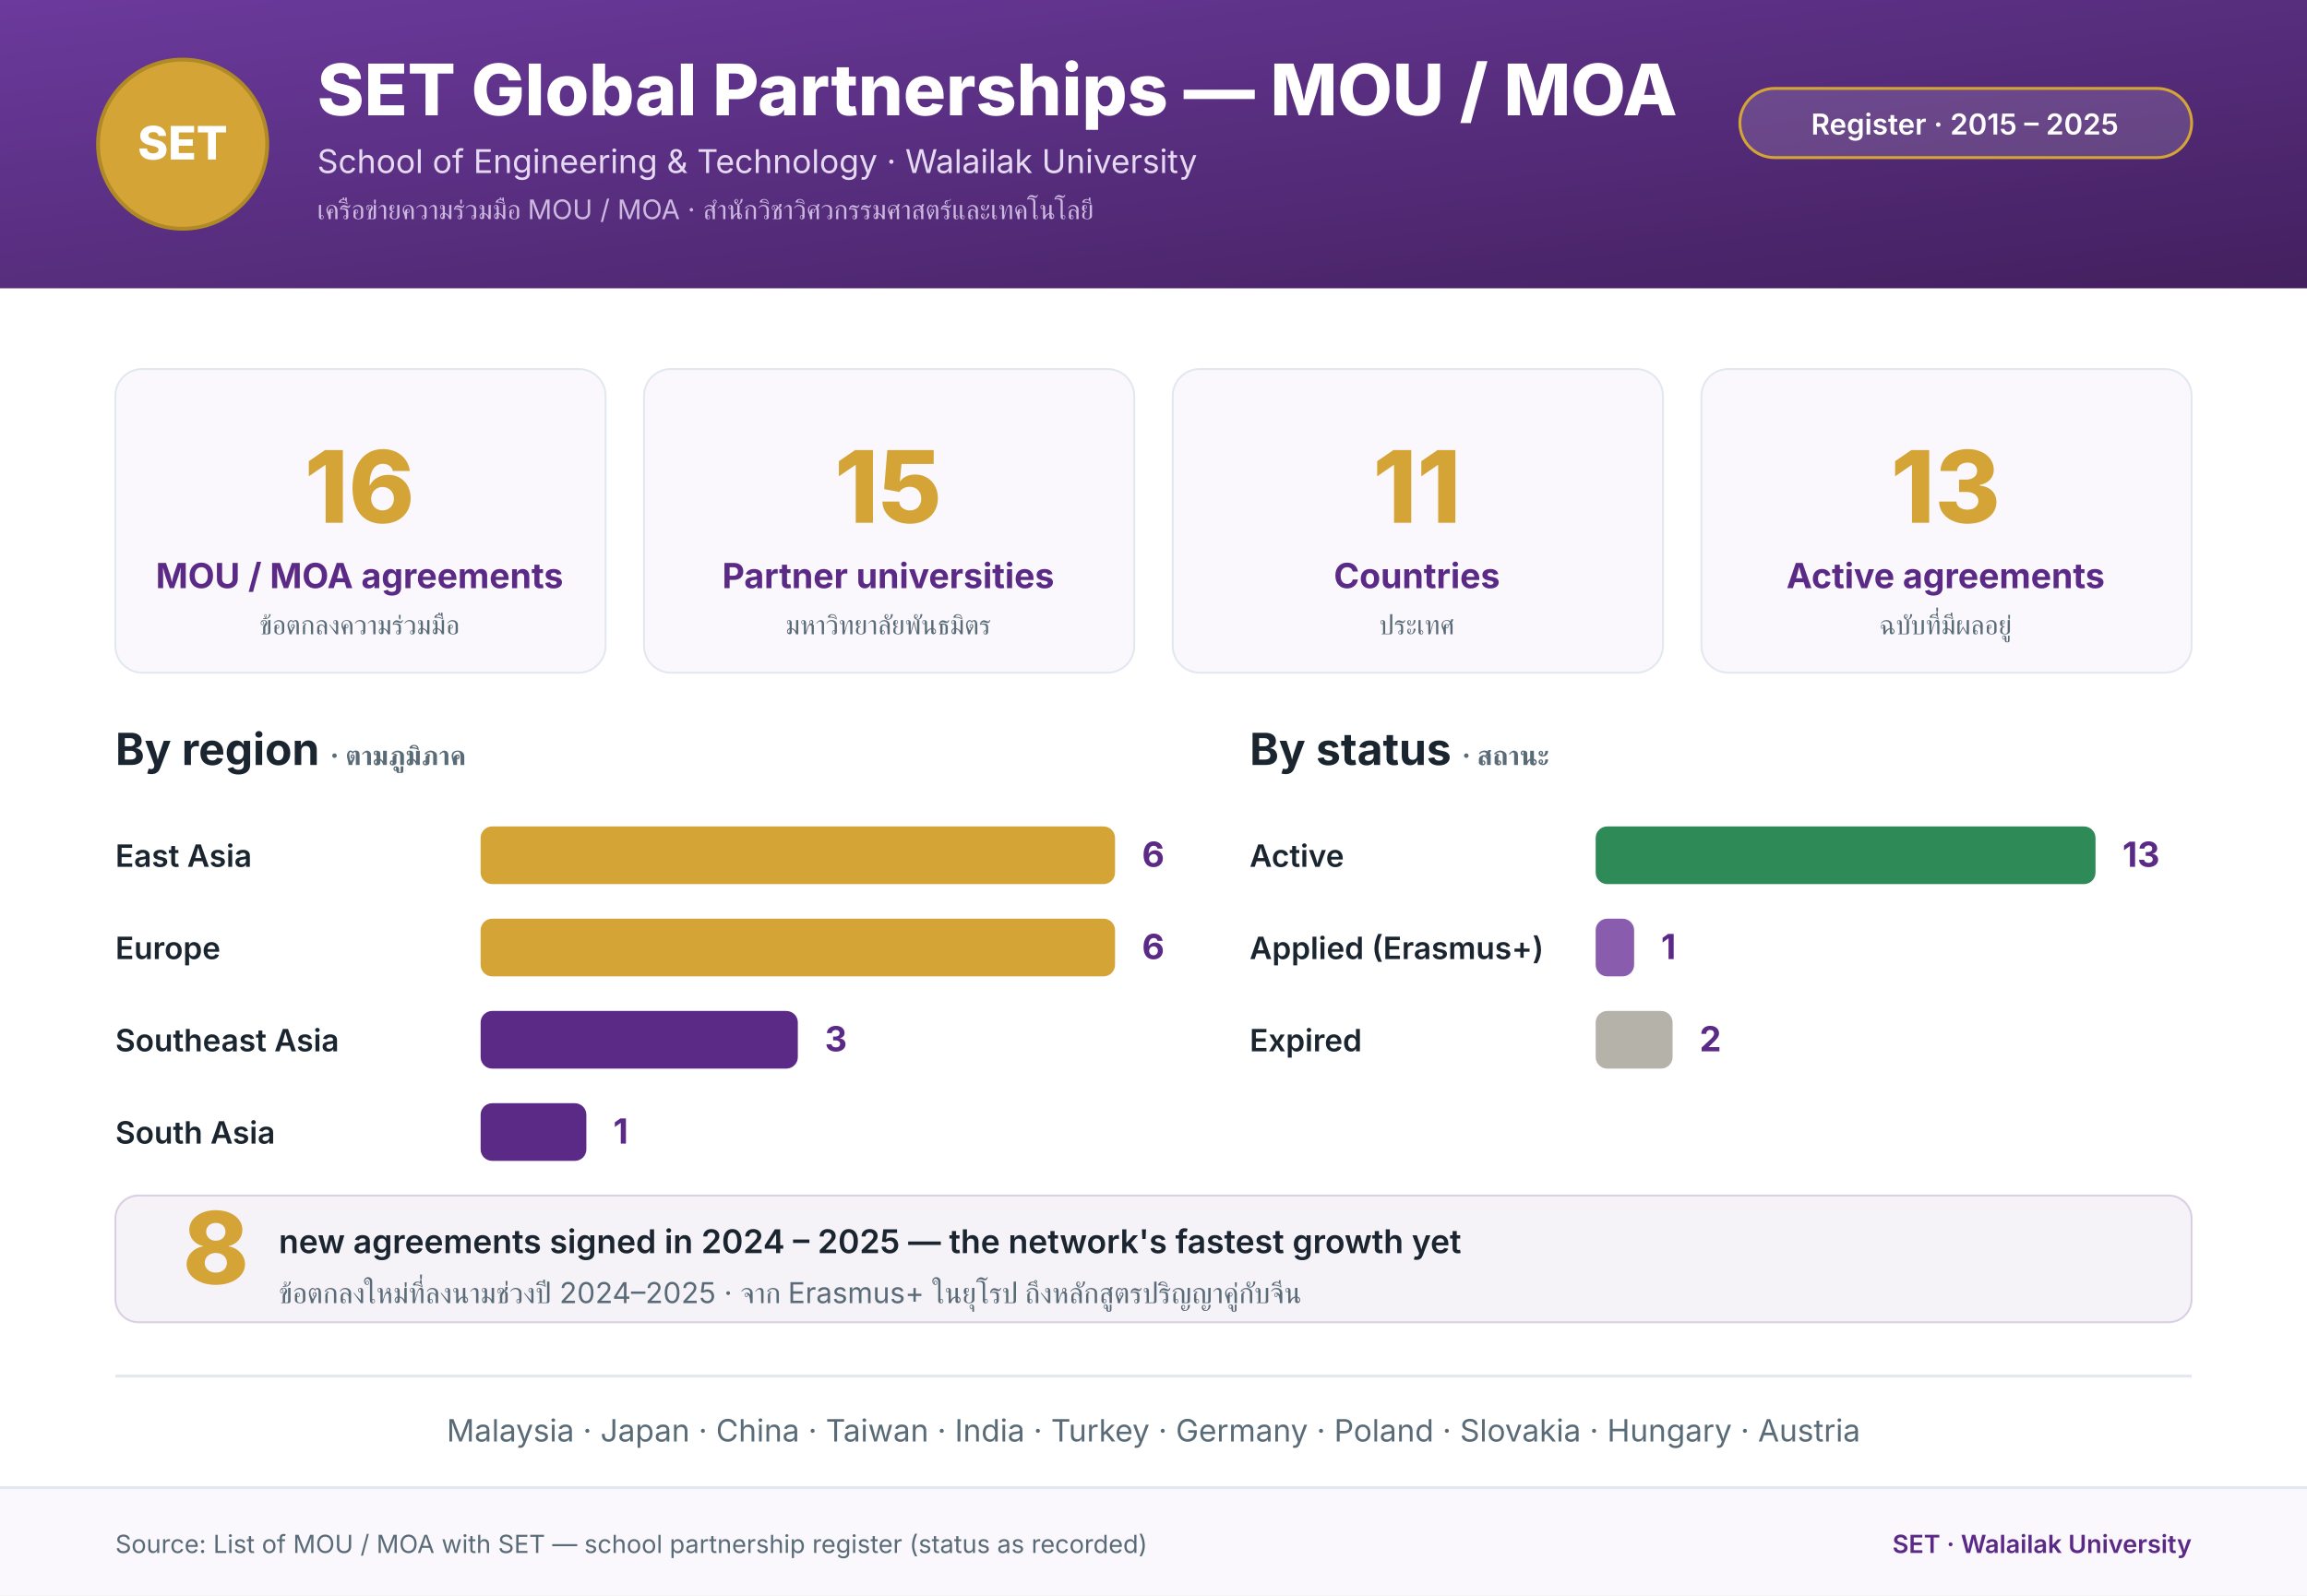
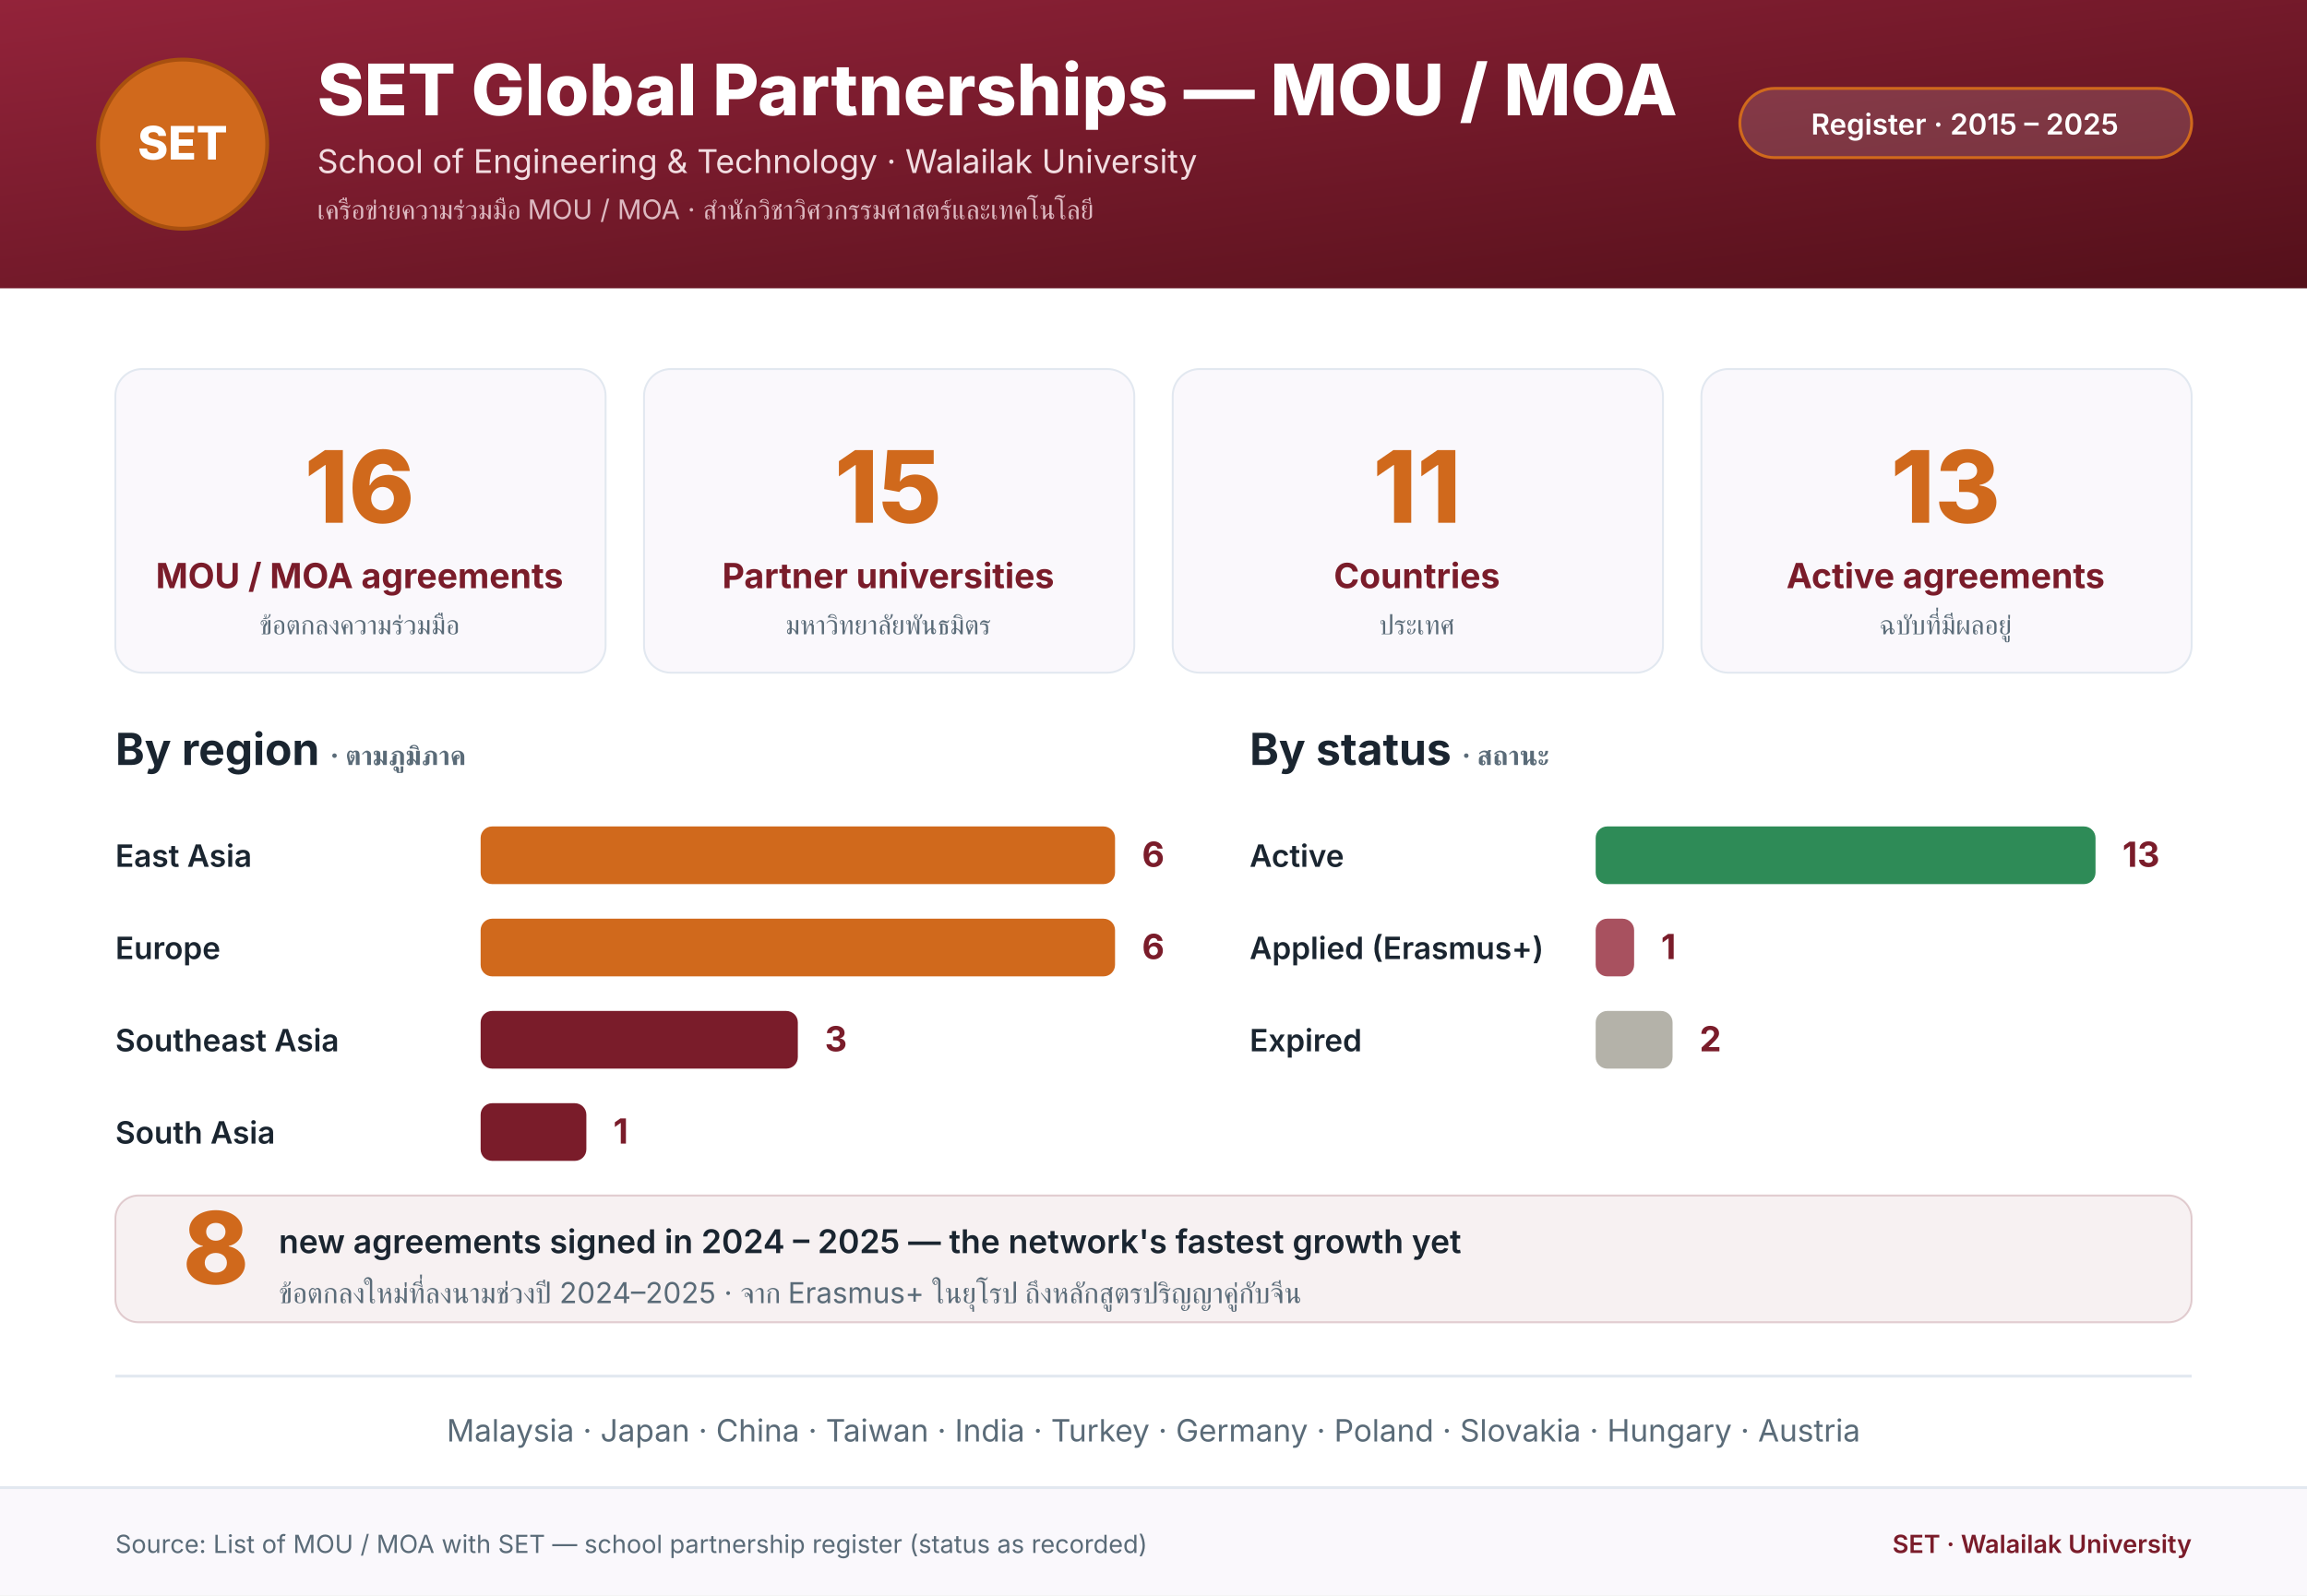
<svg xmlns="http://www.w3.org/2000/svg" viewBox="0 0 1200 830" role="img" aria-label="SET global partnerships: 16 MOU and MOA agreements with 15 partner universities in 11 countries; 13 active; 8 new agreements signed in 2024 to 2025.">
  <defs>
    <linearGradient id="purple3" x1="0" y1="0" x2="1" y2="1">
-       <stop offset="0" stop-color="#6b3a9c" />
-       <stop offset="1" stop-color="#43205f" />
+       <stop offset="0" stop-color="#93233a" />
+       <stop offset="1" stop-color="#54101a" />
    </linearGradient>
    <style>
      text { font-family: "Inter","Segoe UI","Helvetica Neue",Arial,"Sukhumvit Set","Sarabun",Tahoma,sans-serif; }
-       .num2{font-size:52px;font-weight:800;fill:#d4a437}
-       .lab2{font-size:18px;font-weight:700;fill:#5b2a86}
+       .num2{font-size:52px;font-weight:800;fill:#d0691c}
+       .lab2{font-size:18px;font-weight:700;fill:#7a1c2a}
      .th{font-size:14px;fill:#5a6b78}
      .hh{font-size:23px;font-weight:700;fill:#1a2530}
      .reg{font-size:16px;font-weight:600;fill:#1a2530}
-       .val{font-size:18px;font-weight:700;fill:#5b2a86}
-       .hv{font-size:52px;font-weight:800;fill:#d4a437}
+       .val{font-size:18px;font-weight:700;fill:#7a1c2a}
+       .hv{font-size:52px;font-weight:800;fill:#d0691c}
      .hl{font-size:17px;font-weight:600;fill:#1a2530}
      .hls{font-size:15px;fill:#5a6b78}
      .ttl{font-size:37px;font-weight:800;fill:#fff}
-       .sub{font-size:17px;fill:#e6d9f2}
-       .subth{font-size:14px;fill:#cdb8e0}
+       .sub{font-size:17px;fill:#f2dde1}
+       .subth{font-size:14px;fill:#ddb9c1}
      .badge{font-size:24px;font-weight:800;fill:#fff}
      .pill{font-size:15px;font-weight:600;fill:#fff}
      .ribbon{font-size:16px;fill:#5a6b78}
      .foot{font-size:13px;fill:#5a6b78}
-       .footr{font-size:13px;font-weight:600;fill:#5b2a86}
+       .footr{font-size:13px;font-weight:600;fill:#7a1c2a}
    </style>
  </defs>
  <rect width="1200" height="830" fill="#ffffff" />
  <rect width="1200" height="150" fill="url(#purple3)" />
-   <circle cx="95" cy="75" r="44" fill="#d4a437" stroke="#b08a25" stroke-width="2" />
+   <circle cx="95" cy="75" r="44" fill="#d0691c" stroke="#a8500f" stroke-width="2" />
  <text x="95" y="83" text-anchor="middle" class="badge">SET</text>
  <text x="165" y="60" class="ttl">SET Global Partnerships — MOU / MOA</text>
  <text x="165" y="90" class="sub">School of Engineering &amp; Technology · Walailak University</text>
  <text x="165" y="114" class="subth">เครือข่ายความร่วมมือ MOU / MOA · สำนักวิชาวิศวกรรมศาสตร์และเทคโนโลยี</text>
-   <rect x="905" y="46" width="235" height="36" rx="18" fill="rgba(255,255,255,0.14)" stroke="#d4a437" stroke-width="1.5" />
+   <rect x="905" y="46" width="235" height="36" rx="18" fill="rgba(255,255,255,0.14)" stroke="#d0691c" stroke-width="1.5" />
  <text x="1022" y="70" text-anchor="middle" class="pill">Register · 2015 – 2025</text>
  <g>
    <rect x="60" y="192" width="255" height="158" rx="14" fill="#faf8fc" stroke="#e2e8f0" />
    <rect x="335" y="192" width="255" height="158" rx="14" fill="#faf8fc" stroke="#e2e8f0" />
    <rect x="610" y="192" width="255" height="158" rx="14" fill="#faf8fc" stroke="#e2e8f0" />
    <rect x="885" y="192" width="255" height="158" rx="14" fill="#faf8fc" stroke="#e2e8f0" />
    <text x="187" y="272" text-anchor="middle" class="num2">16</text>
    <text x="187" y="306" text-anchor="middle" class="lab2">MOU / MOA agreements</text>
    <text x="187" y="330" text-anchor="middle" class="th">ข้อตกลงความร่วมมือ</text>
    <text x="462" y="272" text-anchor="middle" class="num2">15</text>
    <text x="462" y="306" text-anchor="middle" class="lab2">Partner universities</text>
    <text x="462" y="330" text-anchor="middle" class="th">มหาวิทยาลัยพันธมิตร</text>
    <text x="737" y="272" text-anchor="middle" class="num2">11</text>
    <text x="737" y="306" text-anchor="middle" class="lab2">Countries</text>
    <text x="737" y="330" text-anchor="middle" class="th">ประเทศ</text>
    <text x="1012" y="272" text-anchor="middle" class="num2">13</text>
    <text x="1012" y="306" text-anchor="middle" class="lab2">Active agreements</text>
    <text x="1012" y="330" text-anchor="middle" class="th">ฉบับที่มีผลอยู่</text>
  </g>
  <text x="60" y="398" class="hh">By region <tspan class="th" font-size="16"> ·  ตามภูมิภาค</tspan>
  </text>
  <text x="60" y="451" class="reg">East Asia</text>
-   <rect x="250" y="430" width="330" height="30" rx="6" fill="#d4a437" />
+   <rect x="250" y="430" width="330" height="30" rx="6" fill="#d0691c" />
  <text x="594" y="451" class="val">6</text>
  <text x="60" y="499" class="reg">Europe</text>
-   <rect x="250" y="478" width="330" height="30" rx="6" fill="#d4a437" />
+   <rect x="250" y="478" width="330" height="30" rx="6" fill="#d0691c" />
  <text x="594" y="499" class="val">6</text>
  <text x="60" y="547" class="reg">Southeast Asia</text>
-   <rect x="250" y="526" width="165" height="30" rx="6" fill="#5b2a86" />
+   <rect x="250" y="526" width="165" height="30" rx="6" fill="#7a1c2a" />
  <text x="429" y="547" class="val">3</text>
  <text x="60" y="595" class="reg">South Asia</text>
-   <rect x="250" y="574" width="55" height="30" rx="6" fill="#5b2a86" />
+   <rect x="250" y="574" width="55" height="30" rx="6" fill="#7a1c2a" />
  <text x="319" y="595" class="val">1</text>
  <text x="650" y="398" class="hh">By status <tspan class="th" font-size="16"> ·  สถานะ</tspan>
  </text>
  <text x="650" y="451" class="reg">Active</text>
  <rect x="830" y="430" width="260" height="30" rx="6" fill="#2e8b57" />
  <text x="1104" y="451" class="val">13</text>
  <text x="650" y="499" class="reg">Applied (Erasmus+)</text>
-   <rect x="830" y="478" width="20" height="30" rx="6" fill="#8a5cae" />
+   <rect x="830" y="478" width="20" height="30" rx="6" fill="#a8515f" />
  <text x="864" y="499" class="val">1</text>
  <text x="650" y="547" class="reg">Expired</text>
  <rect x="830" y="526" width="40" height="30" rx="6" fill="#b4b2a9" />
  <text x="884" y="547" class="val">2</text>
-   <rect x="60" y="622" width="1080" height="66" rx="12" fill="rgba(91,42,134,0.06)" stroke="rgba(91,42,134,0.20)" />
+   <rect x="60" y="622" width="1080" height="66" rx="12" fill="rgba(122,28,42,0.06)" stroke="rgba(122,28,42,0.20)" />
  <text x="95" y="668" class="hv">8</text>
  <text x="145" y="652" class="hl">new agreements signed in 2024 – 2025 — the network's fastest growth yet</text>
  <text x="145" y="678" class="hls">ข้อตกลงใหม่ที่ลงนามช่วงปี 2024–2025 · จาก Erasmus+ ในยุโรป ถึงหลักสูตรปริญญาคู่กับจีน</text>
  <line x1="60" y1="716" x2="1140" y2="716" stroke="#e2e8f0" stroke-width="1.5" />
  <text x="600" y="750" text-anchor="middle" class="ribbon">Malaysia · Japan · China · Taiwan · India · Turkey · Germany · Poland · Slovakia · Hungary · Austria</text>
  <rect x="0" y="774" width="1200" height="56" fill="#faf8fc" />
  <line x1="0" y1="774" x2="1200" y2="774" stroke="#e2e8f0" stroke-width="1.5" />
  <text x="60" y="808" class="foot">Source: List of MOU / MOA with SET — school partnership register (status as recorded)</text>
  <text x="1140" y="808" text-anchor="end" class="footr">SET · Walailak University</text>
</svg>
